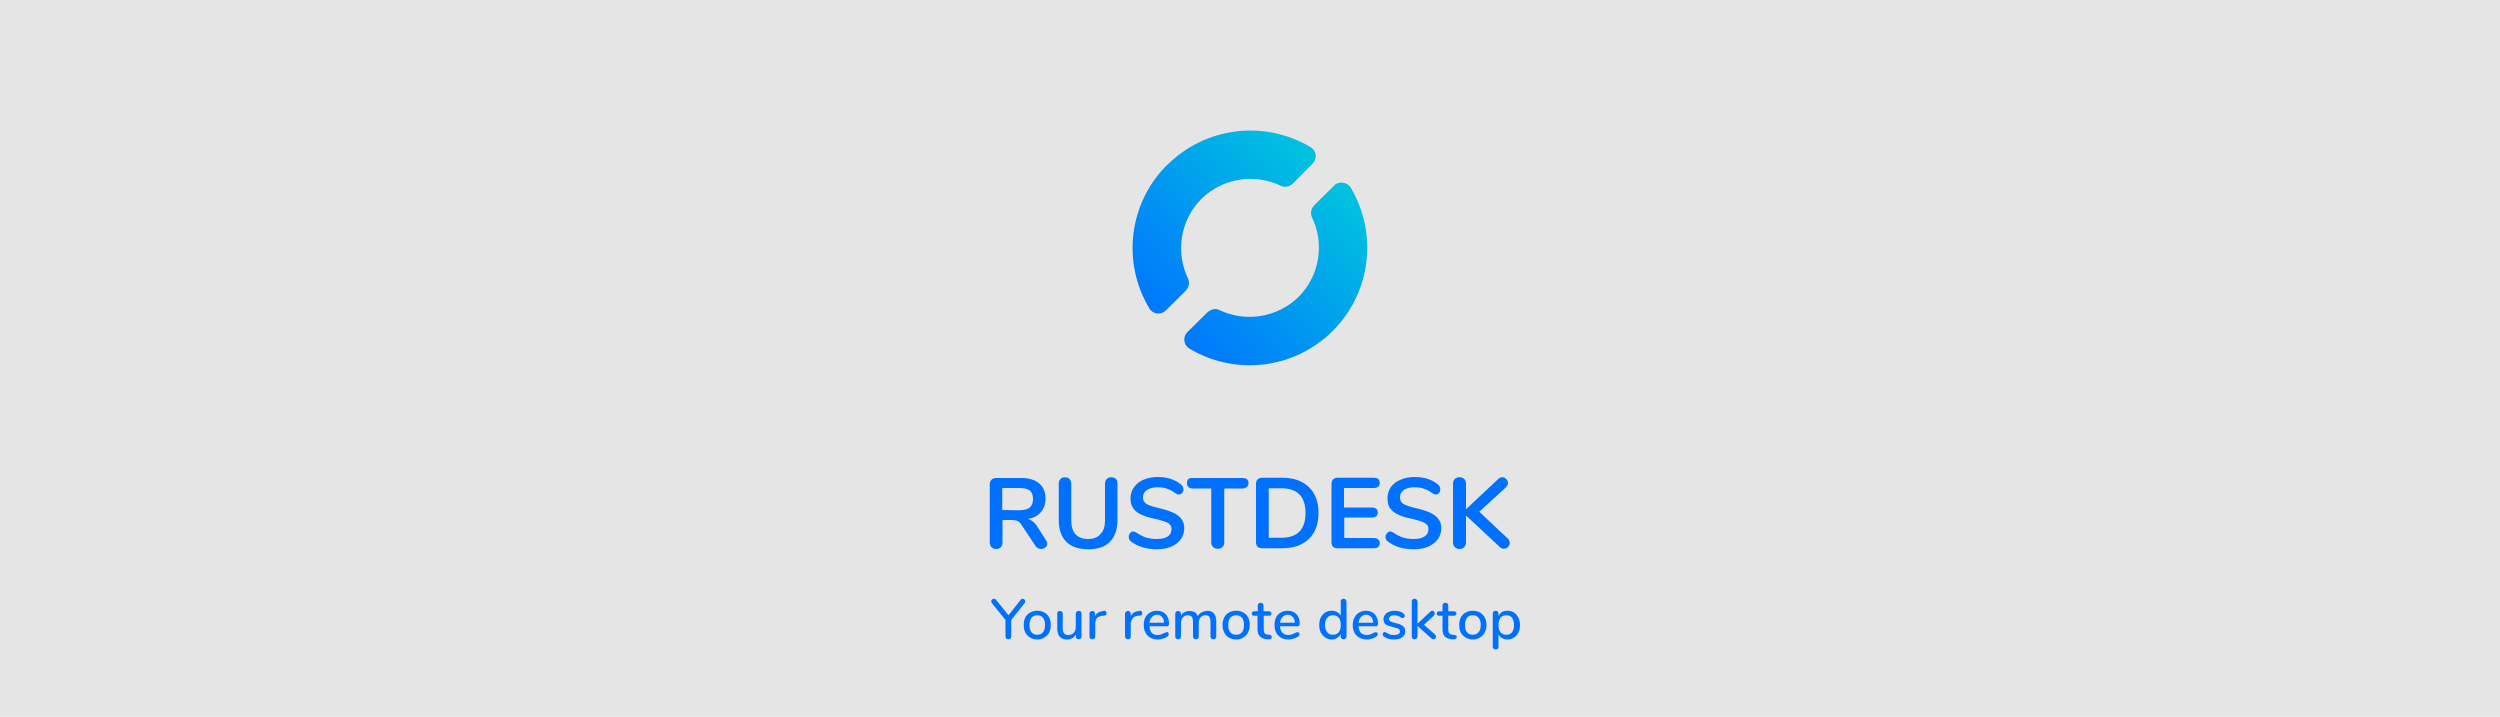
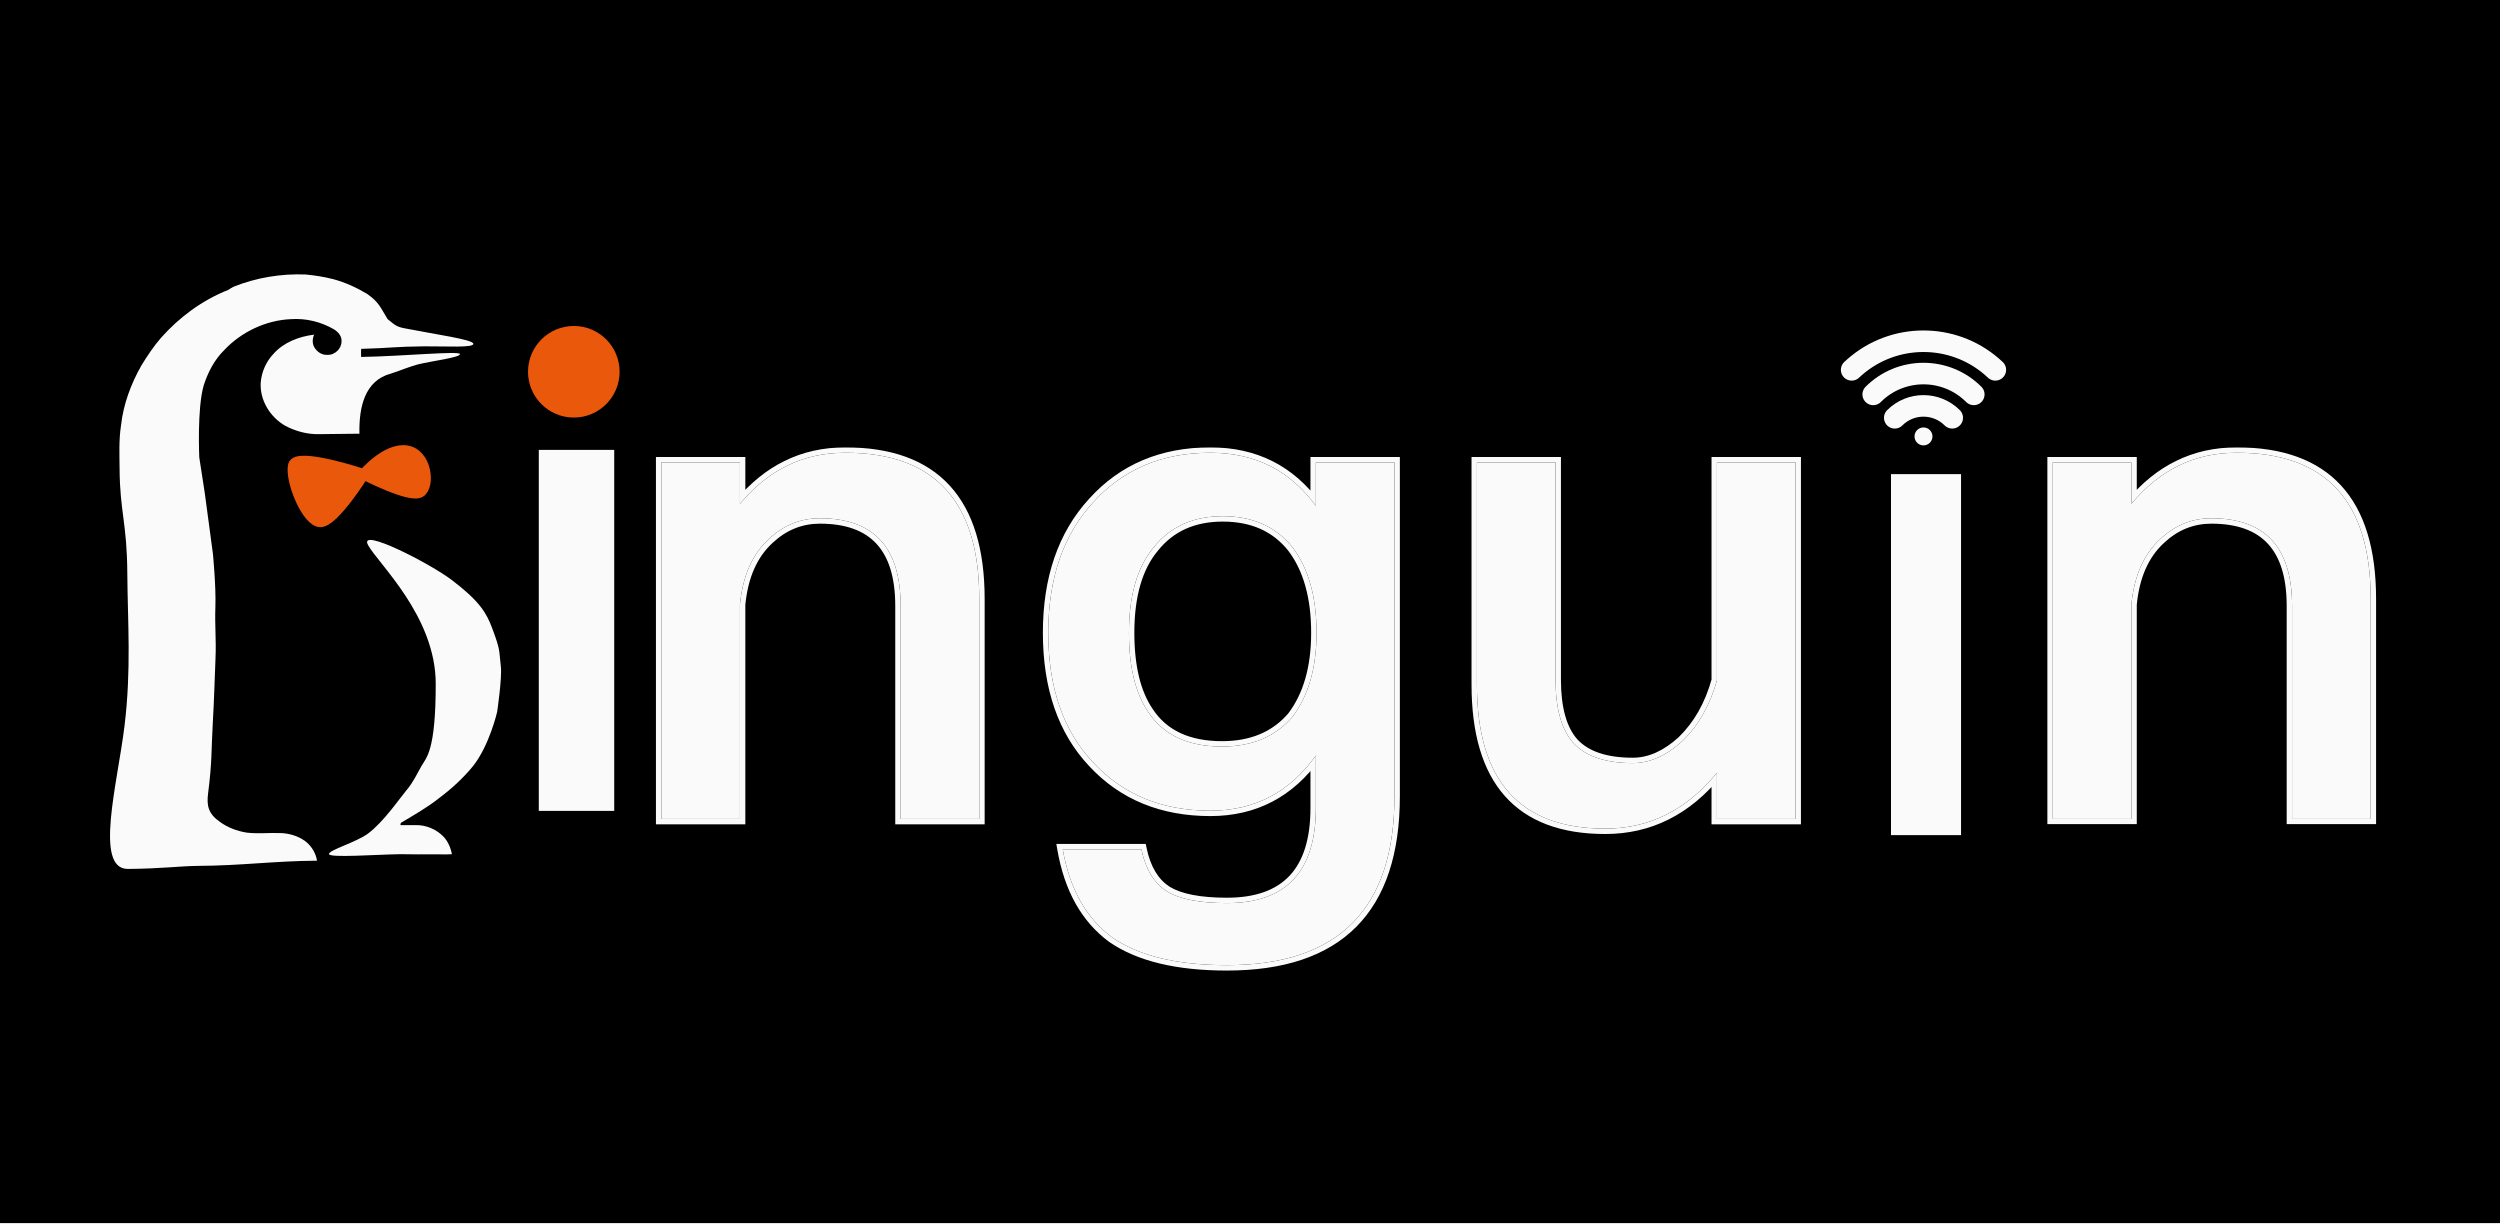
- <svg xmlns="http://www.w3.org/2000/svg" xmlns:xlink="http://www.w3.org/1999/xlink" xml:space="preserve" width="1000" height="286.6" style="clip-rule:evenodd;fill-rule:evenodd;stroke-linejoin:round;stroke-miterlimit:1.414">
-   <path d="M0 0h1000v286.6H0z" style="opacity:1;fill:#e5e5e5;fill-opacity:1;fill-rule:evenodd;stroke:none;stroke-width:.143px;stroke-linecap:butt;stroke-linejoin:miter;stroke-miterlimit:4;stroke-dasharray:none;stroke-dashoffset:0;stroke-opacity:1;marker:none" />
-   <defs>
-     <linearGradient xlink:href="#a" id="c" x1=".1" x2=".8" y1=".9" y2=".2" gradientTransform="matrix(94.00173 0 0 93.99768 453 52.2)" gradientUnits="userSpaceOnUse" />
-     <linearGradient id="a" x1=".1" x2=".8" y1=".9" y2=".2" gradientTransform="matrix(26.301 0 0 26.331 90.7 911.8)" gradientUnits="userSpaceOnUse">
-       <stop offset="0" stop-color="#004ba6" style="stop-color:#0071ff;stop-opacity:1" />
-       <stop offset="1" stop-color="#00bfe1" style="stop-color:#00bfe1;stop-opacity:1" />
-     </linearGradient>
-     <path id="b" d="M412.8 154.2h247V204h-247z" />
-   </defs>
-   <g style="clip-rule:evenodd;fill-rule:evenodd;stroke-linejoin:round;stroke-miterlimit:1.414">
-     <g style="font-size:40px;line-height:1.25;white-space:pre;shape-inside:url(#b);fill:#0071ff" transform="translate(-20 28.7)">
-       <path d="M438.4 187.4q.5.7.5 1.4 0 .9-.8 1.5-.7.6-1.7.6-.6 0-1.2-.3t-1-.9l-5.3-8q-.8-1.4-1.7-1.9-1-.5-2.4-.5H421v9q0 1.2-.7 1.9-.6.7-1.8.7-1.2 0-1.9-.7t-.7-2V165q0-1.2.7-1.8.7-.7 1.8-.7h10q4.8 0 7.3 2.2 2.5 2.1 2.5 6.1 0 3.3-1.9 5.4-1.8 2.1-5.2 2.7 1.2.3 2 1 1 .7 1.8 2zm-10.8-12q3 0 4.3-1.1 1.3-1.2 1.3-3.4 0-2.4-1.3-3.4-1.4-1-4.3-1h-6.7v8.8zm27.7 15.6q-5.8 0-8.8-3-3-3-3-8.8v-14.4q0-1.2.7-1.9.6-.7 1.8-.7 1.2 0 1.8.7.7.7.7 1.9v14.7q0 3.6 1.7 5.5 1.8 1.9 5 1.9 3.4 0 5-2 1.8-1.8 1.8-5.4v-14.7q0-1.2.7-1.9t1.8-.7q1.2 0 1.9.7.6.7.6 1.9v14.4q0 5.7-3 8.8-3 3-8.7 3zm27.4 0q-3 0-5.8-.8-2.7-.9-4.5-2.3-.9-.6-.9-1.9 0-.8.5-1.4.5-.7 1.2-.7t1.6.6q1.8 1.2 3.6 1.8 2 .6 4.2.6 3 0 4.5-1t1.5-3q0-1.6-1.4-2.4-1.5-.8-4.9-1.6-3.5-.7-5.7-1.7t-3.3-2.6q-1.1-1.5-1.1-4 0-2.4 1.4-4.4 1.4-2 3.8-3 2.6-1.1 5.7-1.1 5.7 0 9.3 3 .5.4.7.9.3.4.3 1 0 .9-.6 1.5-.4.6-1.1.6l-.8-.1-.9-.5q-1.6-1.2-3.2-1.7-1.5-.6-3.7-.6-2.7 0-4.3 1.1-1.6 1-1.6 3 0 1.7 1.4 2.6 1.4.8 4.8 1.6 3.5.8 5.7 1.8 2.3 1 3.4 2.5 1.2 1.5 1.2 3.8 0 2.5-1.4 4.4-1.3 1.9-3.9 3-2.4 1-5.7 1zm24.4-.2q-1.2 0-1.9-.7t-.7-1.8v-21.6h-7.3q-2.4 0-2.4-2.2t2.4-2H517q2.4 0 2.4 2t-2.4 2.2h-7.3v21.6q0 1.1-.7 1.8t-1.9.7zm17.8-.2q-1.2 0-1.9-.6-.6-.7-.6-1.8v-23.3q0-1.2.6-1.8.7-.7 1.9-.7h8q6.8 0 10.6 3.7 3.9 3.7 3.9 10.4t-3.9 10.4q-3.8 3.7-10.7 3.7zm7.6-4.2q9.7 0 9.7-9.9t-9.7-9.9h-5v19.8zm22.5 4.2q-1.1 0-1.8-.6-.6-.7-.6-1.8v-23.3q0-1.2.6-1.8.7-.7 1.8-.7h14.5q1.1 0 1.8.5.6.6.6 1.5 0 1-.6 1.6-.7.5-1.8.5h-11.9v7.8h11q1.2 0 1.9.5.6.5.6 1.5t-.6 1.5-1.8.5h-11v8.2h11.8q1.1 0 1.8.6.6.5.6 1.5t-.6 1.5-1.8.5zm30.5.4q-3.1 0-5.9-.8-2.7-.9-4.4-2.3-1-.6-1-1.9 0-.8.6-1.4.5-.7 1.2-.7t1.6.6q1.7 1.2 3.6 1.8 1.9.6 4.2.6 2.9 0 4.4-1 1.6-1 1.6-3 0-1.6-1.5-2.4-1.4-.8-4.8-1.6-3.5-.7-5.7-1.7t-3.4-2.6q-1-1.5-1-4 0-2.4 1.3-4.4 1.4-2 3.9-3 2.5-1.1 5.6-1.1 5.8 0 9.4 3 .5.4.7.9.2.4.2 1 0 .9-.5 1.5t-1.2.6l-.7-.1-.9-.5q-1.6-1.2-3.2-1.7-1.5-.6-3.8-.6-2.7 0-4.3 1.1-1.5 1-1.5 3 0 1.7 1.4 2.6 1.4.8 4.7 1.6 3.6.8 5.8 1.8 2.2 1 3.4 2.5 1.2 1.5 1.2 3.8 0 2.5-1.4 4.4-1.4 1.9-3.9 3-2.5 1-5.7 1zm37.6-4.3q.8.8.8 1.8 0 .9-.7 1.6-.7.7-1.6.7-1 0-1.9-.9l-13.3-12.4v10.8q0 1.1-.7 1.8-.7.8-1.9.8t-1.9-.8q-.7-.7-.7-1.8v-23.5q0-1.2.7-1.9t1.9-.7q1.2 0 1.9.7t.7 1.9V175l12.9-12.1q.7-.7 1.6-.7 1 0 1.6.7.7.7.7 1.6t-.8 1.7l-10.7 9.8z" aria-label="RUSTDESK" style="font-weight:700;font-family:Nunito;-inkscape-font-specification:&quot;Nunito Bold&quot;" />
-     </g>
-     <g style="font-size:22.667px;line-height:1.25;fill:#0071ff">
-       <path d="M390.8 212.4q.3-.4.7-.4.5 0 .8.3.3.4.3.8t-.3.7l-5.3 6.7v6.5q0 .6-.4 1-.3.2-.8.2t-.8-.3q-.3-.3-.3-.9v-6.5l-5.4-6.7q-.3-.3-.3-.7 0-.5.3-.8.4-.3.8-.3.5 0 .8.4l5 6.2zm6.6 15.9q-1.6 0-2.9-.8-1.2-.7-1.9-2-.6-1.3-.6-3t.6-3q.7-1.3 2-2 1.2-.7 2.8-.7t2.8.7q1.3.7 2 2 .6 1.3.6 3t-.6 3q-.7 1.3-2 2-1.2.8-2.8.8zm0-1.9q1.5 0 2.3-1 .8-1 .8-2.9t-.8-2.9q-.8-1-2.3-1t-2.3 1q-.8 1-.8 3 0 1.8.8 2.8.8 1 2.3 1zm16.5-9.6q.6 0 .9.3.3.3.3.8v9.2q0 .5-.3.8-.4.3-.9.3t-.8-.3q-.2-.3-.2-.7v-.9q-.6 1-1.5 1.5-1 .5-2 .5-4 0-4-4.5V218q0-.5.2-.8.3-.3.9-.3.5 0 .8.3.3.3.3.8v5.9q0 1.3.6 2 .5.6 1.6.6 1.4 0 2.2-.9.8-.8.8-2.3V218q0-.5.3-.8.3-.3.8-.3zm10.2 0q1 0 1 1 0 .4-.2.7-.2.2-.9.3h-.6q-1.5.2-2.2 1-.6 1-.6 2.1v5.2q0 .6-.4.8-.3.3-.8.3t-.8-.3q-.3-.2-.3-.8V218q0-.5.3-.8.3-.3.8-.3t.8.3q.3.3.3.8v1q.4-1 1.3-1.5t2-.6zm14.3 0q1 0 1 1 0 .4-.2.7l-.9.3h-.7q-1.4.2-2 1-.8 1-.8 2.1v5.2q0 .6-.3.8-.3.3-.8.3t-.8-.3q-.4-.2-.4-.8V218q0-.5.4-.8.3-.3.8-.3t.8.3q.3.3.3.8v1q.4-1 1.3-1.5.8-.5 2-.6zm10.9 8.5q.3 0 .5.3.2.2.2.6 0 .6-.8 1.1-.8.5-1.8.7-.9.3-1.7.3-2.7 0-4.2-1.6-1.5-1.5-1.5-4.2 0-1.7.6-3 .7-1.3 2-2 1.1-.7 2.7-.7 2.2 0 3.5 1.4 1.3 1.4 1.3 3.8 0 1-.8 1h-7q.2 3.5 3.3 3.5.9 0 1.5-.3l1.3-.6.4-.1.5-.2zm-4-6.9q-1.3 0-2 .9-.9.8-1 2.3h5.8q0-1.5-.8-2.3-.7-.9-2-.9zm20-1.6q3.7 0 3.7 4.4v6q0 .4-.3.7-.3.3-.8.3t-.9-.3q-.3-.3-.3-.8v-5.9q0-1.3-.5-2-.5-.6-1.5-.6-1.3 0-2 .9-.7.8-.7 2.3v5.3q0 .5-.3.8-.4.3-.9.3t-.8-.3q-.3-.3-.3-.8v-5.9q0-1.3-.5-2-.5-.6-1.6-.6-1.2 0-2 .9-.7.8-.7 2.3v5.3q0 .5-.3.8-.3.3-.8.3t-.9-.3q-.3-.3-.3-.8V218q0-.5.3-.8.4-.3.9-.3.4 0 .7.3.4.3.4.8v.8q.5-1 1.3-1.4 1-.5 2-.5 1.3 0 2.2.5.8.5 1.2 1.6.5-1 1.5-1.5 1-.6 2.2-.6zm11.7 11.5q-1.7 0-3-.8-1.2-.7-1.8-2-.7-1.3-.7-3t.7-3q.6-1.3 1.9-2 1.2-.7 2.9-.7t2.8.7q1.3.7 2 2 .6 1.3.6 3t-.7 3q-.6 1.3-1.9 2-1.2.8-2.8.8zm0-1.9q1.5 0 2.3-1 .8-1 .8-2.9t-.8-2.9q-.9-1-2.3-1t-2.4 1q-.8 1-.8 3 0 1.8.8 2.8.8 1 2.4 1zm13.3 0q.5.1.7.3.2.2.2.6 0 .5-.3.7-.4.3-1 .2h-.7q-1.8-.2-2.7-1.1-1-1-1-3v-5.3h-1.3q-1 0-1-.9 0-.4.3-.6.3-.3.7-.3h1.4v-2.3q0-.5.3-.8.3-.3.8-.3t.9.3q.3.3.3.8v2.3h2.2q.5 0 .7.3.3.2.3.6 0 .4-.3.7-.2.2-.7.2H488v5.5q0 1 .4 1.6.5.4 1.4.5zm11.2-1q.4 0 .6.2.2.2.2.6 0 .6-.8 1.1-.8.5-1.8.7-1 .3-1.8.3-2.6 0-4.1-1.6-1.5-1.5-1.5-4.2 0-1.7.6-3 .7-1.3 1.9-2t2.8-.7q2.2 0 3.5 1.4 1.3 1.4 1.3 3.8 0 1-.9 1h-7q.3 3.5 3.4 3.5.9 0 1.5-.3l1.3-.6.3-.1.5-.2zm-3.9-7q-1.3 0-2.1.9-.8.8-1 2.3h5.9q0-1.5-.8-2.3-.7-.9-2-.9zm22.3-6.4q.5 0 .8.3.4.3.4.8v14q0 .5-.4.8-.3.3-.8.3t-.8-.3q-.3-.3-.3-.8v-1q-.5 1-1.5 1.6-1 .6-2.2.6-1.4 0-2.5-.8-1.1-.7-1.8-2-.6-1.3-.6-3 0-1.8.6-3 .7-1.3 1.8-2 1-.7 2.5-.7 1.3 0 2.2.5 1 .5 1.5 1.5V213q0-.4.3-.7.3-.3.8-.3zm-4.2 14.4q1.5 0 2.3-1 .8-1 .8-2.9t-.8-2.9q-.8-1-2.3-1t-2.3 1q-.9 1-.9 2.9 0 1.8.9 2.9.8 1 2.3 1zm17.2-1q.3 0 .5.2t.2.6q0 .6-.8 1.1-.8.5-1.7.7-1 .3-1.8.3-2.6 0-4.2-1.6-1.5-1.5-1.5-4.2 0-1.7.7-3t1.9-2q1.2-.7 2.7-.7 2.2 0 3.5 1.4 1.3 1.4 1.3 3.8 0 1-.8 1h-7q.2 3.5 3.4 3.5.8 0 1.4-.3.7-.2 1.3-.6l.4-.1.5-.2zm-4-7q-1.2 0-2 .9-.8.8-1 2.3h5.9q-.1-1.5-.8-2.3-.7-.9-2-.9zm11.2 9.9q-2.3 0-3.8-1-.4-.2-.6-.5l-.1-.6q0-.4.2-.6.2-.3.5-.3t1 .4l1.2.6q.7.2 1.7.2t1.7-.4q.6-.4.6-1 0-.5-.3-.8-.2-.3-.8-.5l-1.7-.5q-2-.4-3-1.1-.8-.8-.8-2 0-1 .6-1.8t1.6-1.2q1-.4 2.2-.4 1 0 1.8.2.9.2 1.5.7.8.5.8 1.1 0 .4-.3.7-.2.2-.5.2h-.4q-.2 0-.5-.4l-1.2-.5q-.5-.2-1.3-.2-1 0-1.5.4-.6.4-.6 1 0 .7.5 1 .6.4 2 .7 1.6.3 2.4.8.9.4 1.2 1 .4.6.4 1.5 0 1.5-1.2 2.4-1.2.9-3.3.9zm16.4-2q.4.3.4.8t-.3.8q-.3.3-.7.3-.5 0-.8-.3l-5.6-5v4.2q0 .5-.4.8-.3.3-.8.3t-.8-.3q-.3-.3-.3-.8v-14q0-.5.3-.8.3-.3.8-.3t.8.3q.4.3.4.8v8.9l5.1-4.8q.4-.4.8-.4t.7.3q.3.4.3.8t-.3.8l-4 3.7zm7.7.2q.5 0 .7.2.3.2.3.6 0 .5-.4.7-.3.3-1 .2h-.6q-1.9-.2-2.8-1.1-.9-1-.9-3v-5.3h-1.3q-1 0-1-.9 0-.4.2-.6.3-.3.8-.3h1.3v-2.3q0-.5.3-.8.3-.3.9-.3.5 0 .8.3.3.3.3.8v2.3h2.3q.4 0 .7.3.3.2.3.6 0 .4-.3.7-.3.2-.7.2h-2.3v5.5q0 1 .4 1.6.5.4 1.4.5zm7.4 1.8q-1.6 0-2.8-.8-1.3-.7-2-2-.6-1.3-.6-3t.6-3q.7-1.3 2-2 1.2-.7 2.8-.7t2.9.7q1.2.7 1.9 2t.7 3q0 1.7-.7 3t-2 2q-1.1.8-2.8.8zm0-1.9q1.5 0 2.3-1 .9-1 .9-2.9t-.9-2.9q-.8-1-2.3-1t-2.3 1q-.8 1-.8 3 0 1.8.8 2.8.8 1 2.3 1zm14-9.6q1.4 0 2.5.7t1.7 2q.7 1.3.7 3 0 1.8-.6 3t-1.8 2q-1.1.8-2.6.8-1.2 0-2.2-.6-.9-.5-1.4-1.5v5q0 .5-.3.8-.3.3-.8.3t-.9-.3q-.3-.3-.3-.8v-13.3q0-.5.3-.8.3-.3.9-.3.5 0 .8.3.3.3.3.8v1q.5-1 1.4-1.6 1-.5 2.2-.5zm-.6 9.6q1.5 0 2.3-1 .8-1 .8-2.8 0-2-.8-3t-2.3-1q-1.5 0-2.3 1-.8 1-.8 3 0 1.8.8 2.8.8 1 2.3 1z" aria-label="Your remote desktop" style="font-weight:600;font-family:Nunito;-inkscape-font-specification:&quot;Nunito Semi-Bold&quot;" transform="translate(17.5 27.5)" />
-     </g>
-   </g>
-   <path fill="url(#b)" d="m533.7 74.2-7.7 7.6c-1.4 1.3-2 3.2-1.3 4.9a28 28 0 0 1-5.2 32 28.1 28.1 0 0 1-32 5.2c-1.7-.7-3.5 0-4.7 1.2l-7.9 7.8a4.2 4.2 0 0 0 .8 6.5 47 47 0 0 0 64.6-64.3 4.2 4.2 0 0 0-3-2 4.2 4.2 0 0 0-3.6 1zM467 65.8a46.9 46.9 0 0 0-7.3 57.5 4.2 4.2 0 0 0 6.6.9l7.7-7.6c1.4-1.3 2-3.2 1.3-5a28 28 0 0 1 5.2-32 28.1 28.1 0 0 1 32-5.2c1.6.7 3.5.1 4.7-1l7.9-8a4.2 4.2 0 0 0-.8-6.5 47 47 0 0 0-57.4 7.1z" style="isolation:isolate;fill:url(#c);stroke-width:.988" />
+ <svg xmlns="http://www.w3.org/2000/svg" width="464" height="227" viewBox="0 0 464 227" fill="none">
+   <rect width="464" height="227" fill="black" />
+   <path d="M43.317 53.232C47.469 51.551 52.155 50.752 56.755 50.948C58.498 51.124 60.178 51.378 61.866 51.814C64.109 52.423 66.227 53.39 68.216 54.598C70.343 56.116 70.591 57.03 71.943 59.231C73.434 60.422 73.566 60.695 75.71 61.048C80.841 62.069 87.768 63.008 87.854 63.799C87.94 64.59 82.734 64.25 78.752 64.279C73.365 64.328 72.413 64.604 67.028 64.749C67.008 65.248 67.001 65.748 67.023 66.249C74.615 66.131 85.298 65.086 85.365 65.719C85.433 66.351 80.175 66.993 77.555 67.634C75.328 68.28 74.764 68.612 72.563 69.334C67.673 70.626 66.603 75.6 66.71 80.494C64.221 80.537 61.73 80.538 59.242 80.578C57.044 80.634 54.87 80.038 52.979 79.045C50.058 77.389 48.188 74.196 48.39 70.969C48.564 69.03 49.369 67.13 50.767 65.665C52.622 63.56 55.477 62.453 58.3 62.11C57.982 62.83 57.933 63.663 58.289 64.377C58.751 65.215 59.66 65.912 60.701 65.861C62.15 65.959 63.399 64.683 63.386 63.383C63.477 62.43 62.778 61.597 61.95 61.105C59.622 59.75 56.816 59.044 54.042 59.231C49.339 59.423 44.793 61.619 41.676 64.916C39.779 66.766 38.591 69.115 37.812 71.514C36.562 75.79 36.986 84.888 36.986 84.888L38.01 91.534L39.519 102.792C39.519 102.792 40.106 108.784 39.977 112.583C39.847 116.387 40.155 118.528 39.994 122.33C39.798 126.961 39.762 129.476 39.498 134.077C39.203 139.219 39.389 141.289 38.62 147.276C38.334 149.496 38.647 151.035 40.819 152.541C42.241 153.587 43.987 154.242 45.785 154.537C47.904 154.78 50.046 154.535 52.175 154.622C53.532 154.672 54.926 155.062 56.062 155.73C57.575 156.601 58.571 158.123 58.846 159.742C50.733 159.802 44.815 160.671 36.701 160.707C33.179 160.754 30.055 161.222 23.746 161.272C17.438 161.322 21.808 145.398 23.102 134.792C24.396 124.185 23.694 115.564 23.628 106.302C23.563 97.04 22.253 94.992 22.195 87.073C22.177 84.381 22.043 81.674 22.456 78.996C22.884 75.072 24.283 71.269 26.274 67.778C27.375 66 28.519 64.259 29.901 62.679C33.242 58.918 37.477 55.732 42.391 53.796C42.391 53.796 42.77 53.518 43.317 53.232Z" fill="#FAFAFA" />
+   <path d="M68.301 101.147C66.468 97.728 79.807 104.572 83.877 107.668C89.064 111.612 90.311 113.81 91.354 116.609C92.923 120.816 92.584 120.553 92.958 123.709C93.207 125.813 92.271 132.124 92.271 132.124C92.271 132.124 90.845 138.349 87.788 142.195C85.97 144.418 83.846 146.362 81.568 148.071C79.33 149.868 76.827 151.261 74.388 152.731C74.37 152.833 74.332 153.039 74.314 153.141C75.729 153.133 75.706 153.16 77.121 153.141C79.021 153.091 80.924 153.871 82.278 155.247C83.134 156.139 83.642 157.316 83.877 158.536C82.875 158.613 81.873 158.561 80.871 158.559C78.206 158.591 76.978 158.569 74.314 158.537C69.896 158.593 61.06 159.264 61.06 158.506C61.06 157.748 66.097 156.344 68.301 154.712C71.175 152.588 74.244 148.083 75.463 146.641C76.682 145.199 77.31 143.798 78.212 142.195C79.114 140.593 80.871 139.494 80.871 126.918C80.871 114.342 70.133 104.565 68.301 101.147Z" fill="#FAFAFA" />
+   <path d="M67.499 88.025C67.499 88.025 71.67 83.088 75.442 83.649C79.215 84.209 79.844 90.242 77.958 91.362C76.072 92.483 67.499 88.025 67.499 88.025C67.499 88.025 61.989 96.859 59.474 96.859C56.959 96.859 53.816 89.145 54.444 86.344C55.073 83.542 67.499 88.025 67.499 88.025Z" fill="#EA580C" />
+   <path d="M67.499 88.025C67.499 88.025 71.67 83.088 75.442 83.649C79.215 84.209 79.844 90.242 77.958 91.362C76.072 92.483 67.499 88.025 67.499 88.025ZM67.499 88.025C67.499 88.025 55.073 83.888 54.444 86.344C53.816 89.145 56.959 96.859 59.474 96.859C61.989 96.859 67.499 88.025 67.499 88.025Z" stroke="#EA580C" stroke-width="1.968" />
+   <circle cx="106.5" cy="69" r="8.5" fill="#EA580C" />
+   <line x1="107" y1="83.5" x2="107" y2="150.5" stroke="#FAFAFA" stroke-width="14" />
+   <mask id="path-7-outside-1_245_1165" maskUnits="userSpaceOnUse" x="121" y="83" width="214" height="98" fill="black">
+     <rect fill="white" x="121" y="83" width="214" height="98" />
+     <path d="M156.919 84.032C173.473 84.032 181.751 93.077 181.751 111.168V152H167.159V112.448C167.159 101.611 162.167 96.192 152.183 96.192C148.599 96.192 145.441 97.472 142.711 100.032C139.639 102.848 137.847 106.901 137.335 112.192V152H122.743V85.824H137.335V93.504C139.98 90.347 142.881 88 146.039 86.464C149.281 84.843 152.908 84.032 156.919 84.032ZM224.638 84.032C232.915 84.032 239.443 87.317 244.222 93.888V85.824H258.814V147.776C258.814 168.683 248.446 179.136 227.71 179.136C218.494 179.136 211.411 177.429 206.462 174.016C201.598 170.432 198.526 164.971 197.246 157.632H211.838C212.606 161.301 214.184 163.904 216.574 165.44C218.963 166.891 222.675 167.616 227.71 167.616C238.718 167.616 244.222 161.728 244.222 149.952V140.224C239.358 147.051 232.83 150.464 224.638 150.464C215.678 150.464 208.424 147.477 202.878 141.504C197.331 135.616 194.558 127.595 194.558 117.44C194.558 107.371 197.331 99.307 202.878 93.248C208.424 87.104 215.678 84.032 224.638 84.032ZM226.942 95.808C221.48 95.808 217.214 97.728 214.142 101.568C211.07 105.237 209.534 110.528 209.534 117.44C209.534 123.755 210.728 128.661 213.118 132.16C215.934 136.427 220.499 138.56 226.814 138.56C232.36 138.56 236.712 136.725 239.87 133.056C242.856 129.131 244.35 123.925 244.35 117.44C244.35 110.784 242.856 105.493 239.87 101.568C236.798 97.728 232.488 95.808 226.942 95.808ZM274.118 85.824H288.71V126.144C288.71 131.52 289.819 135.445 292.038 137.92C294.342 140.395 298.011 141.632 303.046 141.632C306.203 141.632 309.275 140.267 312.262 137.536C315.248 134.635 317.382 130.88 318.662 126.272V85.824H333.254V152H318.662V143.424C313.03 150.336 306.118 153.792 297.926 153.792C282.054 153.792 274.118 144.875 274.118 127.04V85.824Z" />
+   </mask>
+   <path d="M156.919 84.032C173.473 84.032 181.751 93.077 181.751 111.168V152H167.159V112.448C167.159 101.611 162.167 96.192 152.183 96.192C148.599 96.192 145.441 97.472 142.711 100.032C139.639 102.848 137.847 106.901 137.335 112.192V152H122.743V85.824H137.335V93.504C139.98 90.347 142.881 88 146.039 86.464C149.281 84.843 152.908 84.032 156.919 84.032ZM224.638 84.032C232.915 84.032 239.443 87.317 244.222 93.888V85.824H258.814V147.776C258.814 168.683 248.446 179.136 227.71 179.136C218.494 179.136 211.411 177.429 206.462 174.016C201.598 170.432 198.526 164.971 197.246 157.632H211.838C212.606 161.301 214.184 163.904 216.574 165.44C218.963 166.891 222.675 167.616 227.71 167.616C238.718 167.616 244.222 161.728 244.222 149.952V140.224C239.358 147.051 232.83 150.464 224.638 150.464C215.678 150.464 208.424 147.477 202.878 141.504C197.331 135.616 194.558 127.595 194.558 117.44C194.558 107.371 197.331 99.307 202.878 93.248C208.424 87.104 215.678 84.032 224.638 84.032ZM226.942 95.808C221.48 95.808 217.214 97.728 214.142 101.568C211.07 105.237 209.534 110.528 209.534 117.44C209.534 123.755 210.728 128.661 213.118 132.16C215.934 136.427 220.499 138.56 226.814 138.56C232.36 138.56 236.712 136.725 239.87 133.056C242.856 129.131 244.35 123.925 244.35 117.44C244.35 110.784 242.856 105.493 239.87 101.568C236.798 97.728 232.488 95.808 226.942 95.808ZM274.118 85.824H288.71V126.144C288.71 131.52 289.819 135.445 292.038 137.92C294.342 140.395 298.011 141.632 303.046 141.632C306.203 141.632 309.275 140.267 312.262 137.536C315.248 134.635 317.382 130.88 318.662 126.272V85.824H333.254V152H318.662V143.424C313.03 150.336 306.118 153.792 297.926 153.792C282.054 153.792 274.118 144.875 274.118 127.04V85.824Z" fill="#FAFAFA" />
+   <path d="M181.751 152V153H182.751V152H181.751ZM167.159 152H166.159V153H167.159V152ZM142.711 100.032L143.386 100.769L143.394 100.762L142.711 100.032ZM137.335 112.192L136.339 112.096L136.335 112.144V112.192H137.335ZM137.335 152V153H138.335V152H137.335ZM122.743 152H121.743V153H122.743V152ZM122.743 85.824V84.824H121.743V85.824H122.743ZM137.335 85.824H138.335V84.824H137.335V85.824ZM137.335 93.504H136.335V96.255L138.101 94.146L137.335 93.504ZM146.039 86.464L146.476 87.363L146.486 87.358L146.039 86.464ZM156.919 84.032V85.032C165.018 85.032 170.915 87.241 174.805 91.491C178.71 95.758 180.751 102.256 180.751 111.168H181.751H182.751C182.751 101.989 180.653 94.919 176.28 90.141C171.893 85.346 165.374 83.032 156.919 83.032V84.032ZM181.751 111.168H180.751V152H181.751H182.751V111.168H181.751ZM181.751 152V151H167.159V152V153H181.751V152ZM167.159 152H168.159V112.448H167.159H166.159V152H167.159ZM167.159 112.448H168.159C168.159 106.895 166.881 102.543 164.15 99.578C161.404 96.598 157.351 95.192 152.183 95.192V96.192V97.192C156.998 97.192 160.433 98.495 162.679 100.934C164.94 103.388 166.159 107.164 166.159 112.448H167.159ZM152.183 96.192V95.192C148.332 95.192 144.933 96.577 142.027 99.302L142.711 100.032L143.394 100.762C145.949 98.367 148.865 97.192 152.183 97.192V96.192ZM142.711 100.032L142.035 99.295C138.735 102.32 136.868 106.629 136.339 112.096L137.335 112.192L138.33 112.288C138.825 107.173 140.542 103.376 143.386 100.769L142.711 100.032ZM137.335 112.192H136.335V152H137.335H138.335V112.192H137.335ZM137.335 152V151H122.743V152V153H137.335V152ZM122.743 152H123.743V85.824H122.743H121.743V152H122.743ZM122.743 85.824V86.824H137.335V85.824V84.824H122.743V85.824ZM137.335 85.824H136.335V93.504H137.335H138.335V85.824H137.335ZM137.335 93.504L138.101 94.146C140.671 91.078 143.465 88.828 146.476 87.363L146.039 86.464L145.601 85.565C142.297 87.172 139.288 89.615 136.568 92.862L137.335 93.504ZM146.039 86.464L146.486 87.358C149.575 85.814 153.046 85.032 156.919 85.032V84.032V83.032C152.769 83.032 148.987 83.872 145.591 85.57L146.039 86.464ZM244.221 93.888L243.413 94.476L245.221 96.963V93.888H244.221ZM244.221 85.824V84.824H243.221V85.824H244.221ZM258.814 85.824H259.814V84.824H258.814V85.824ZM206.462 174.016L205.868 174.821L205.881 174.83L205.894 174.839L206.462 174.016ZM197.245 157.632V156.632H196.056L196.26 157.804L197.245 157.632ZM211.838 157.632L212.816 157.427L212.65 156.632H211.838V157.632ZM216.574 165.44L216.033 166.281L216.044 166.288L216.055 166.295L216.574 165.44ZM244.221 140.224H245.221V137.097L243.407 139.644L244.221 140.224ZM202.878 141.504L203.61 140.824L203.605 140.818L202.878 141.504ZM202.878 93.248L203.615 93.923L203.62 93.918L202.878 93.248ZM214.142 101.568L214.908 102.21L214.915 102.201L214.922 102.193L214.142 101.568ZM213.118 132.16L213.952 131.609L213.948 131.603L213.943 131.596L213.118 132.16ZM239.87 133.056L240.628 133.708L240.647 133.685L240.665 133.662L239.87 133.056ZM239.87 101.568L240.665 100.962L240.658 100.953L240.65 100.943L239.87 101.568ZM224.637 84.032V85.032C232.602 85.032 238.826 88.17 243.413 94.476L244.221 93.888L245.03 93.3C240.059 86.465 233.228 83.032 224.637 83.032V84.032ZM244.221 93.888H245.221V85.824H244.221H243.221V93.888H244.221ZM244.221 85.824V86.824H258.814V85.824V84.824H244.221V85.824ZM258.814 85.824H257.814V147.776H258.814H259.814V85.824H258.814ZM258.814 147.776H257.814C257.814 158.077 255.26 165.619 250.328 170.592C245.397 175.563 237.921 178.136 227.71 178.136V179.136V180.136C238.234 180.136 246.31 177.482 251.747 172C257.183 166.52 259.814 158.381 259.814 147.776H258.814ZM227.71 179.136V178.136C218.595 178.136 211.744 176.445 207.029 173.193L206.462 174.016L205.894 174.839C211.077 178.414 218.392 180.136 227.71 180.136V179.136ZM206.462 174.016L207.055 173.211C202.444 169.813 199.477 164.607 198.231 157.46L197.245 157.632L196.26 157.804C197.574 165.334 200.751 171.051 205.868 174.821L206.462 174.016ZM197.245 157.632V158.632H211.838V157.632V156.632H197.245V157.632ZM211.838 157.632L210.859 157.837C211.663 161.681 213.353 164.558 216.033 166.281L216.574 165.44L217.114 164.599C215.016 163.25 213.548 160.921 212.816 157.427L211.838 157.632ZM216.574 165.44L216.055 166.295C218.681 167.89 222.618 168.616 227.71 168.616V167.616V166.616C222.732 166.616 219.244 165.892 217.092 164.585L216.574 165.44ZM227.71 167.616V168.616C233.386 168.616 237.822 167.095 240.824 163.883C243.815 160.684 245.221 155.978 245.221 149.952H244.221H243.221C243.221 155.702 241.876 159.828 239.363 162.517C236.861 165.193 233.041 166.616 227.71 166.616V167.616ZM244.221 149.952H245.221V140.224H244.221H243.221V149.952H244.221ZM244.221 140.224L243.407 139.644C238.726 146.214 232.497 149.464 224.637 149.464V150.464V151.464C233.162 151.464 239.989 147.887 245.036 140.804L244.221 140.224ZM224.637 150.464V149.464C215.925 149.464 208.948 146.572 203.61 140.824L202.878 141.504L202.145 142.184C207.9 148.383 215.43 151.464 224.637 151.464V150.464ZM202.878 141.504L203.605 140.818C198.275 135.16 195.558 127.408 195.558 117.44H194.558H193.558C193.558 127.782 196.387 136.072 202.15 142.19L202.878 141.504ZM194.558 117.44H195.558C195.558 107.561 198.273 99.758 203.615 93.923L202.878 93.248L202.14 92.573C196.388 98.855 193.558 107.18 193.558 117.44H194.558ZM202.878 93.248L203.62 93.918C208.96 88.003 215.934 85.032 224.637 85.032V84.032V83.032C215.421 83.032 207.888 86.205 202.135 92.578L202.878 93.248ZM226.941 95.808V94.808C221.215 94.808 216.645 96.838 213.361 100.943L214.142 101.568L214.922 102.193C217.782 98.618 221.746 96.808 226.941 96.808V95.808ZM214.142 101.568L213.375 100.926C210.097 104.841 208.534 110.395 208.534 117.44H209.534H210.534C210.534 110.661 212.042 105.634 214.908 102.21L214.142 101.568ZM209.534 117.44H208.534C208.534 123.863 209.746 128.996 212.292 132.724L213.118 132.16L213.943 131.596C211.711 128.327 210.534 123.646 210.534 117.44H209.534ZM213.118 132.16L212.283 132.711C215.329 137.326 220.253 139.56 226.814 139.56V138.56V137.56C220.745 137.56 216.538 135.528 213.952 131.609L213.118 132.16ZM226.814 138.56V139.56C232.604 139.56 237.251 137.632 240.628 133.708L239.87 133.056L239.111 132.404C236.173 135.819 232.116 137.56 226.814 137.56V138.56ZM239.87 133.056L240.665 133.662C243.821 129.514 245.35 124.075 245.35 117.44H244.35H243.35C243.35 123.775 241.892 128.747 239.074 132.45L239.87 133.056ZM244.35 117.44H245.35C245.35 110.641 243.824 105.114 240.665 100.962L239.87 101.568L239.074 102.174C241.888 105.873 243.35 110.927 243.35 117.44H244.35ZM239.87 101.568L240.65 100.943C237.363 96.834 232.748 94.808 226.941 94.808V95.808V96.808C232.228 96.808 236.232 98.622 239.089 102.193L239.87 101.568ZM274.117 85.824V84.824H273.117V85.824H274.117ZM288.71 85.824H289.71V84.824H288.71V85.824ZM292.038 137.92L291.293 138.588L291.299 138.595L291.306 138.601L292.038 137.92ZM312.262 137.536L312.936 138.274L312.947 138.264L312.958 138.253L312.262 137.536ZM318.661 126.272L319.625 126.54L319.661 126.408V126.272H318.661ZM318.661 85.824V84.824H317.661V85.824H318.661ZM333.254 85.824H334.254V84.824H333.254V85.824ZM333.254 152V153H334.254V152H333.254ZM318.661 152H317.661V153H318.661V152ZM318.661 143.424H319.661V140.614L317.886 142.792L318.661 143.424ZM274.117 85.824V86.824H288.71V85.824V84.824H274.117V85.824ZM288.71 85.824H287.71V126.144H288.71H289.71V85.824H288.71ZM288.71 126.144H287.71C287.71 131.623 288.834 135.845 291.293 138.588L292.038 137.92L292.782 137.252C290.803 135.046 289.71 131.417 289.71 126.144H288.71ZM292.038 137.92L291.306 138.601C293.875 141.361 297.869 142.632 303.046 142.632V141.632V140.632C298.152 140.632 294.808 139.428 292.769 137.239L292.038 137.92ZM303.046 141.632V142.632C306.517 142.632 309.819 141.124 312.936 138.274L312.262 137.536L311.587 136.798C308.731 139.409 305.889 140.632 303.046 140.632V141.632ZM312.262 137.536L312.958 138.253C316.09 135.211 318.305 131.293 319.625 126.54L318.661 126.272L317.698 126.004C316.458 130.467 314.406 134.058 311.565 136.819L312.262 137.536ZM318.661 126.272H319.661V85.824H318.661H317.661V126.272H318.661ZM318.661 85.824V86.824H333.254V85.824V84.824H318.661V85.824ZM333.254 85.824H332.254V152H333.254H334.254V85.824H333.254ZM333.254 152V151H318.661V152V153H333.254V152ZM318.661 152H319.661V143.424H318.661H317.661V152H318.661ZM318.661 143.424L317.886 142.792C312.425 149.495 305.788 152.792 297.926 152.792V153.792V154.792C306.447 154.792 313.634 151.177 319.437 144.056L318.661 143.424ZM297.926 153.792V152.792C290.176 152.792 284.538 150.62 280.817 146.439C277.076 142.236 275.117 135.83 275.117 127.04H274.117H273.117C273.117 136.085 275.127 143.055 279.322 147.769C283.537 152.505 289.803 154.792 297.926 154.792V153.792ZM274.117 127.04H275.117V85.824H274.117H273.117V127.04H274.117Z" fill="#FAFAFA" mask="url(#path-7-outside-1_245_1165)" />
+   <path d="M343.667 68.643C344.059 68.271 344.463 67.919 344.878 67.586C352.358 61.583 363.255 61.935 370.333 68.643" stroke="#FAFAFA" stroke-width="4" stroke-linecap="round" stroke-linejoin="round" />
+   <path d="M366.333 73.199C361.179 68.045 352.821 68.045 347.667 73.199" stroke="#FAFAFA" stroke-width="4" stroke-linecap="round" stroke-linejoin="round" />
+   <path d="M362.333 77.542C359.388 74.597 354.612 74.597 351.667 77.542" stroke="#FAFAFA" stroke-width="4" stroke-linecap="round" stroke-linejoin="round" />
+   <path fill-rule="evenodd" clip-rule="evenodd" d="M357 82.667C357.92 82.667 358.667 81.92 358.667 81C358.667 80.079 357.92 79.333 357 79.333C356.08 79.333 355.333 80.079 355.333 81C355.333 81.92 356.08 82.667 357 82.667Z" fill="#FAFAFA" />
+   <line x1="357.469" y1="88" x2="357.469" y2="155" stroke="#FAFAFA" stroke-width="13" />
+   <mask id="path-14-outside-2_245_1165" maskUnits="userSpaceOnUse" x="379" y="83" width="63" height="70" fill="black">
+     <rect fill="white" x="379" y="83" width="63" height="70" />
+     <path d="M415.169 84.032C431.723 84.032 440.001 93.077 440.001 111.168V152H425.409V112.448C425.409 101.611 420.417 96.192 410.433 96.192C406.849 96.192 403.691 97.472 400.961 100.032C397.889 102.848 396.097 106.901 395.585 112.192V152H380.993V85.824H395.585V93.504C398.23 90.347 401.131 88 404.289 86.464C407.531 84.843 411.158 84.032 415.169 84.032Z" />
+   </mask>
+   <path d="M415.169 84.032C431.723 84.032 440.001 93.077 440.001 111.168V152H425.409V112.448C425.409 101.611 420.417 96.192 410.433 96.192C406.849 96.192 403.691 97.472 400.961 100.032C397.889 102.848 396.097 106.901 395.585 112.192V152H380.993V85.824H395.585V93.504C398.23 90.347 401.131 88 404.289 86.464C407.531 84.843 411.158 84.032 415.169 84.032Z" fill="#FAFAFA" />
+   <path d="M440.001 152V153H441.001V152H440.001ZM425.409 152H424.409V153H425.409V152ZM400.961 100.032L401.636 100.769L401.644 100.762L400.961 100.032ZM395.585 112.192L394.589 112.096L394.585 112.144V112.192H395.585ZM395.585 152V153H396.585V152H395.585ZM380.993 152H379.993V153H380.993V152ZM380.993 85.824V84.824H379.993V85.824H380.993ZM395.585 85.824H396.585V84.824H395.585V85.824ZM395.585 93.504H394.585V96.255L396.351 94.146L395.585 93.504ZM404.289 86.464L404.726 87.363L404.736 87.358L404.289 86.464ZM415.169 84.032V85.032C423.268 85.032 429.165 87.241 433.055 91.491C436.96 95.758 439.001 102.256 439.001 111.168H440.001H441.001C441.001 101.989 438.903 94.919 434.53 90.141C430.143 85.346 423.624 83.032 415.169 83.032V84.032ZM440.001 111.168H439.001V152H440.001H441.001V111.168H440.001ZM440.001 152V151H425.409V152V153H440.001V152ZM425.409 152H426.409V112.448H425.409H424.409V152H425.409ZM425.409 112.448H426.409C426.409 106.895 425.131 102.543 422.4 99.578C419.654 96.598 415.601 95.192 410.433 95.192V96.192V97.192C415.248 97.192 418.683 98.495 420.929 100.934C423.19 103.388 424.409 107.164 424.409 112.448H425.409ZM410.433 96.192V95.192C406.582 95.192 403.183 96.577 400.277 99.302L400.961 100.032L401.644 100.762C404.199 98.367 407.115 97.192 410.433 97.192V96.192ZM400.961 100.032L400.285 99.295C396.985 102.32 395.118 106.629 394.589 112.096L395.585 112.192L396.58 112.288C397.075 107.173 398.792 103.376 401.636 100.769L400.961 100.032ZM395.585 112.192H394.585V152H395.585H396.585V112.192H395.585ZM395.585 152V151H380.993V152V153H395.585V152ZM380.993 152H381.993V85.824H380.993H379.993V152H380.993ZM380.993 85.824V86.824H395.585V85.824V84.824H380.993V85.824ZM395.585 85.824H394.585V93.504H395.585H396.585V85.824H395.585ZM395.585 93.504L396.351 94.146C398.921 91.078 401.715 88.828 404.726 87.363L404.289 86.464L403.851 85.565C400.547 87.172 397.538 89.615 394.818 92.862L395.585 93.504ZM404.289 86.464L404.736 87.358C407.825 85.814 411.296 85.032 415.169 85.032V84.032V83.032C411.019 83.032 407.237 83.872 403.841 85.57L404.289 86.464Z" fill="#FAFAFA" mask="url(#path-14-outside-2_245_1165)" />
</svg>
